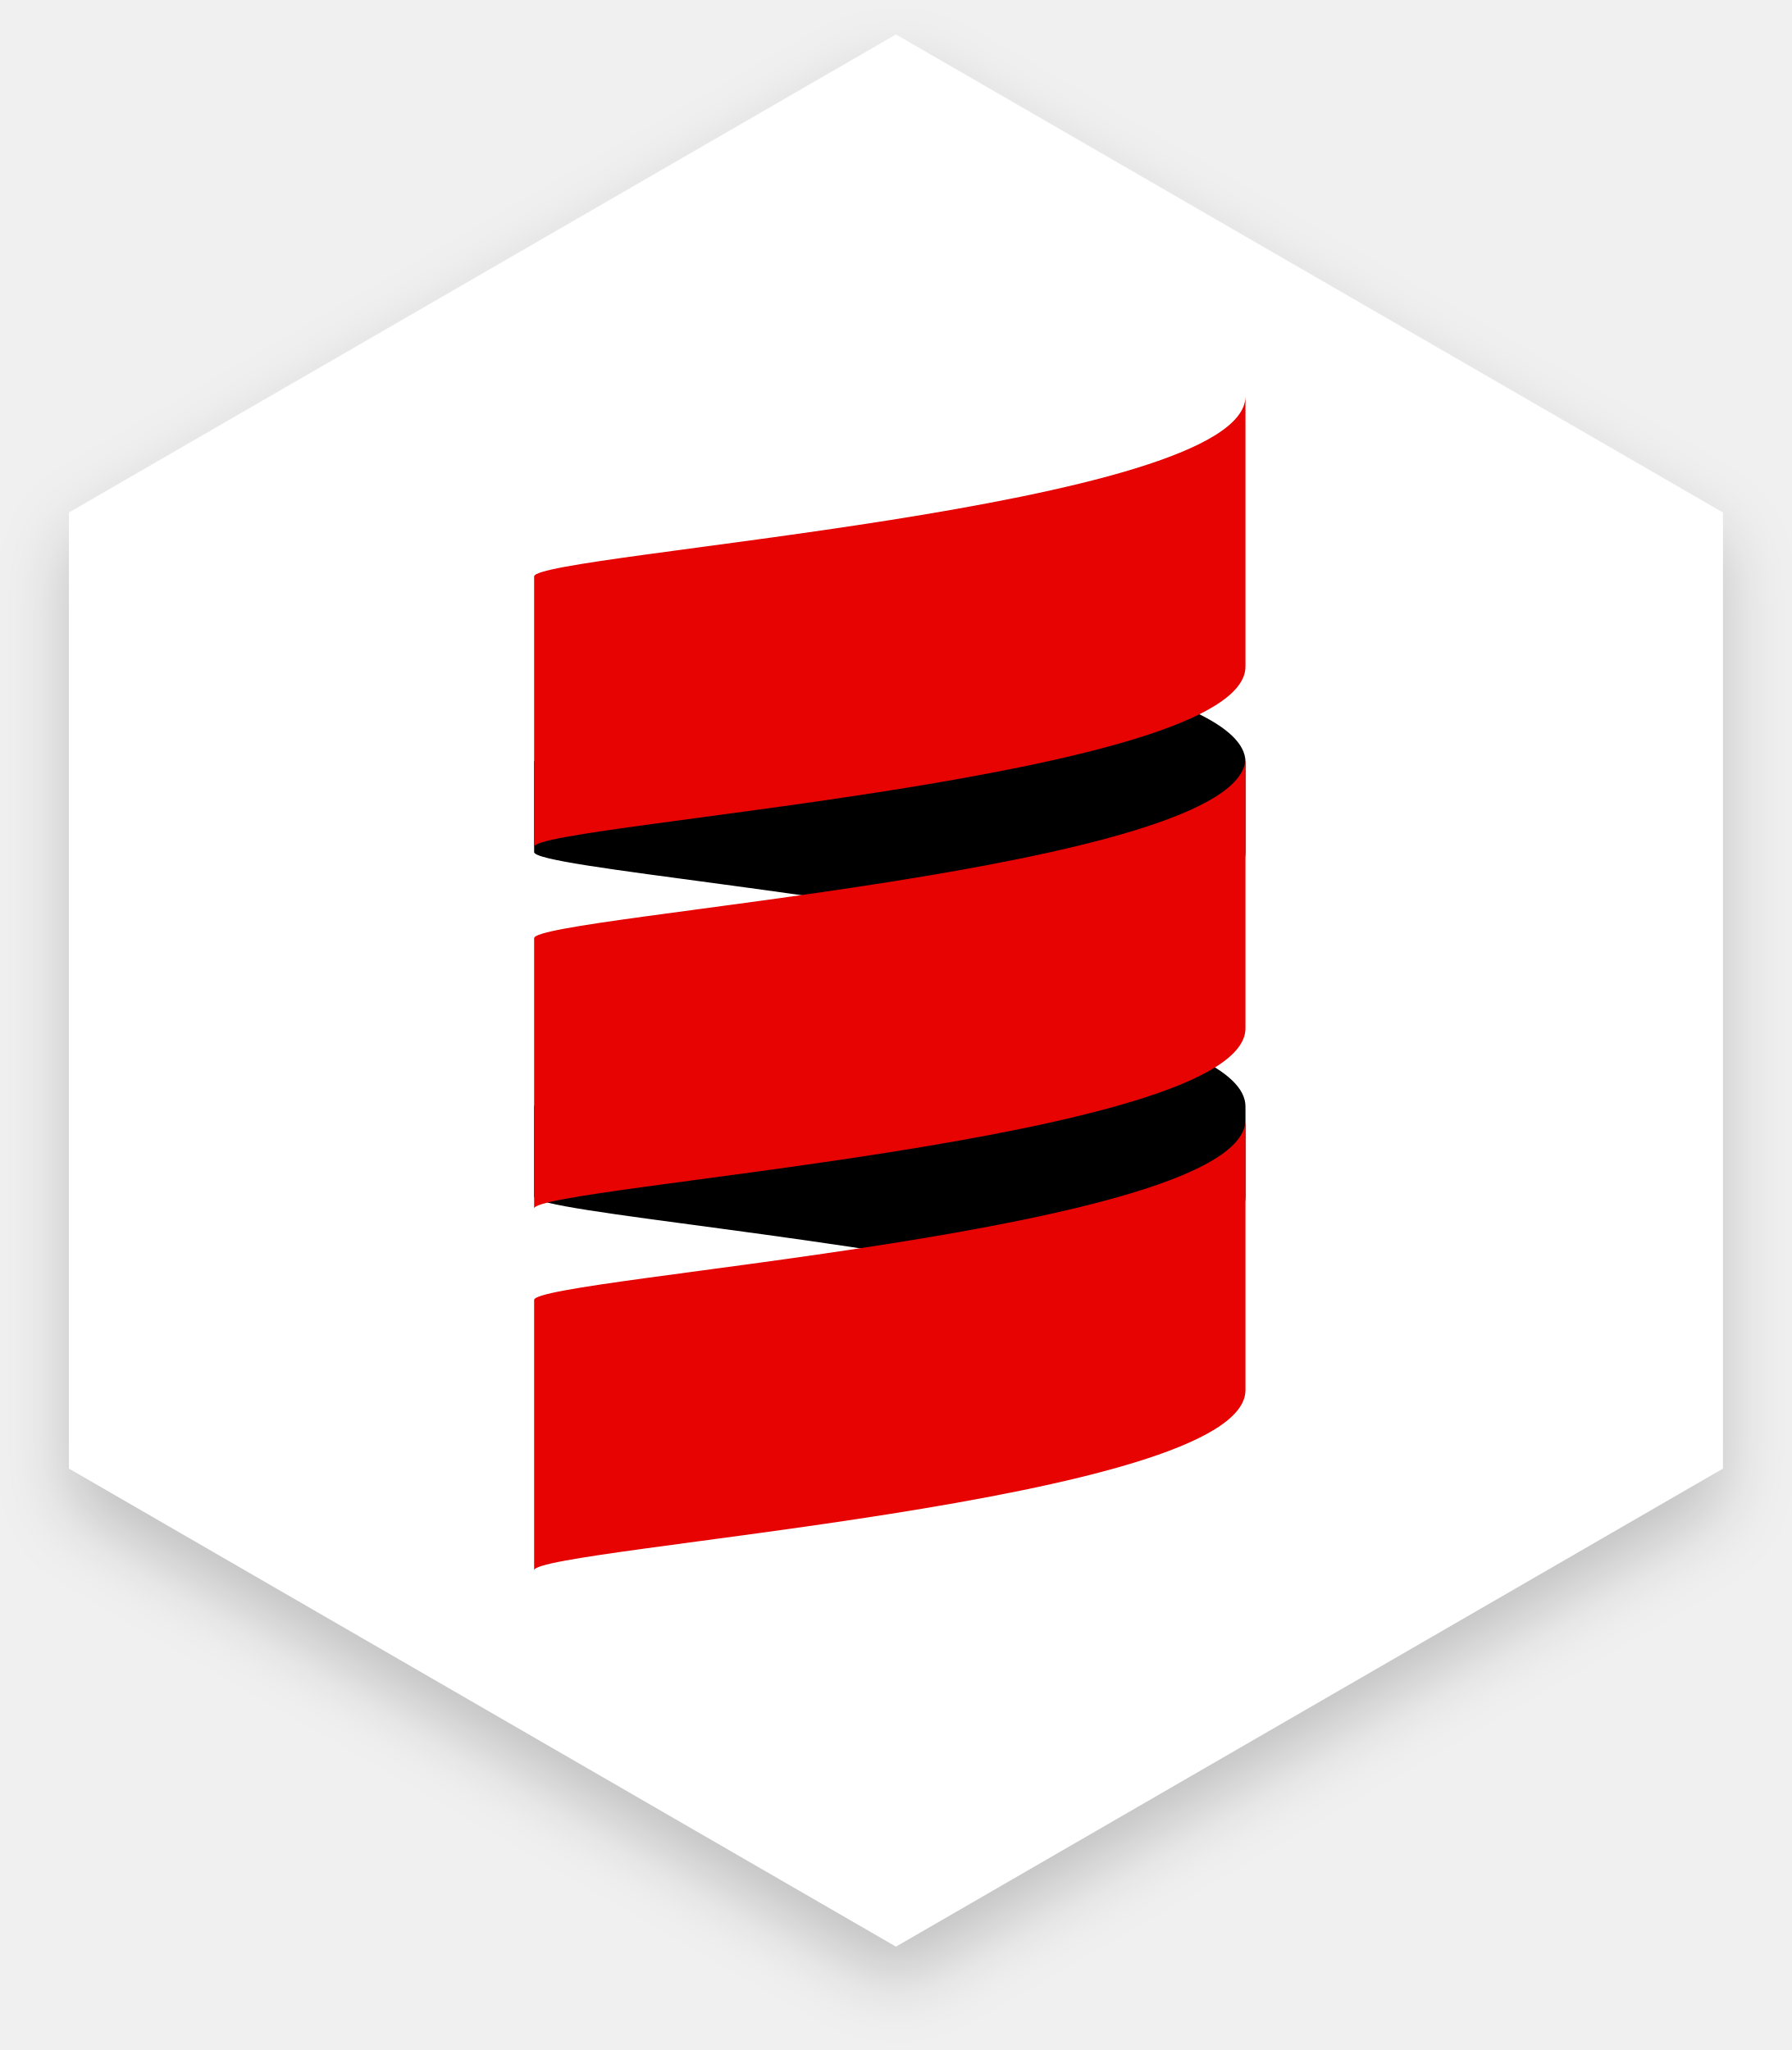
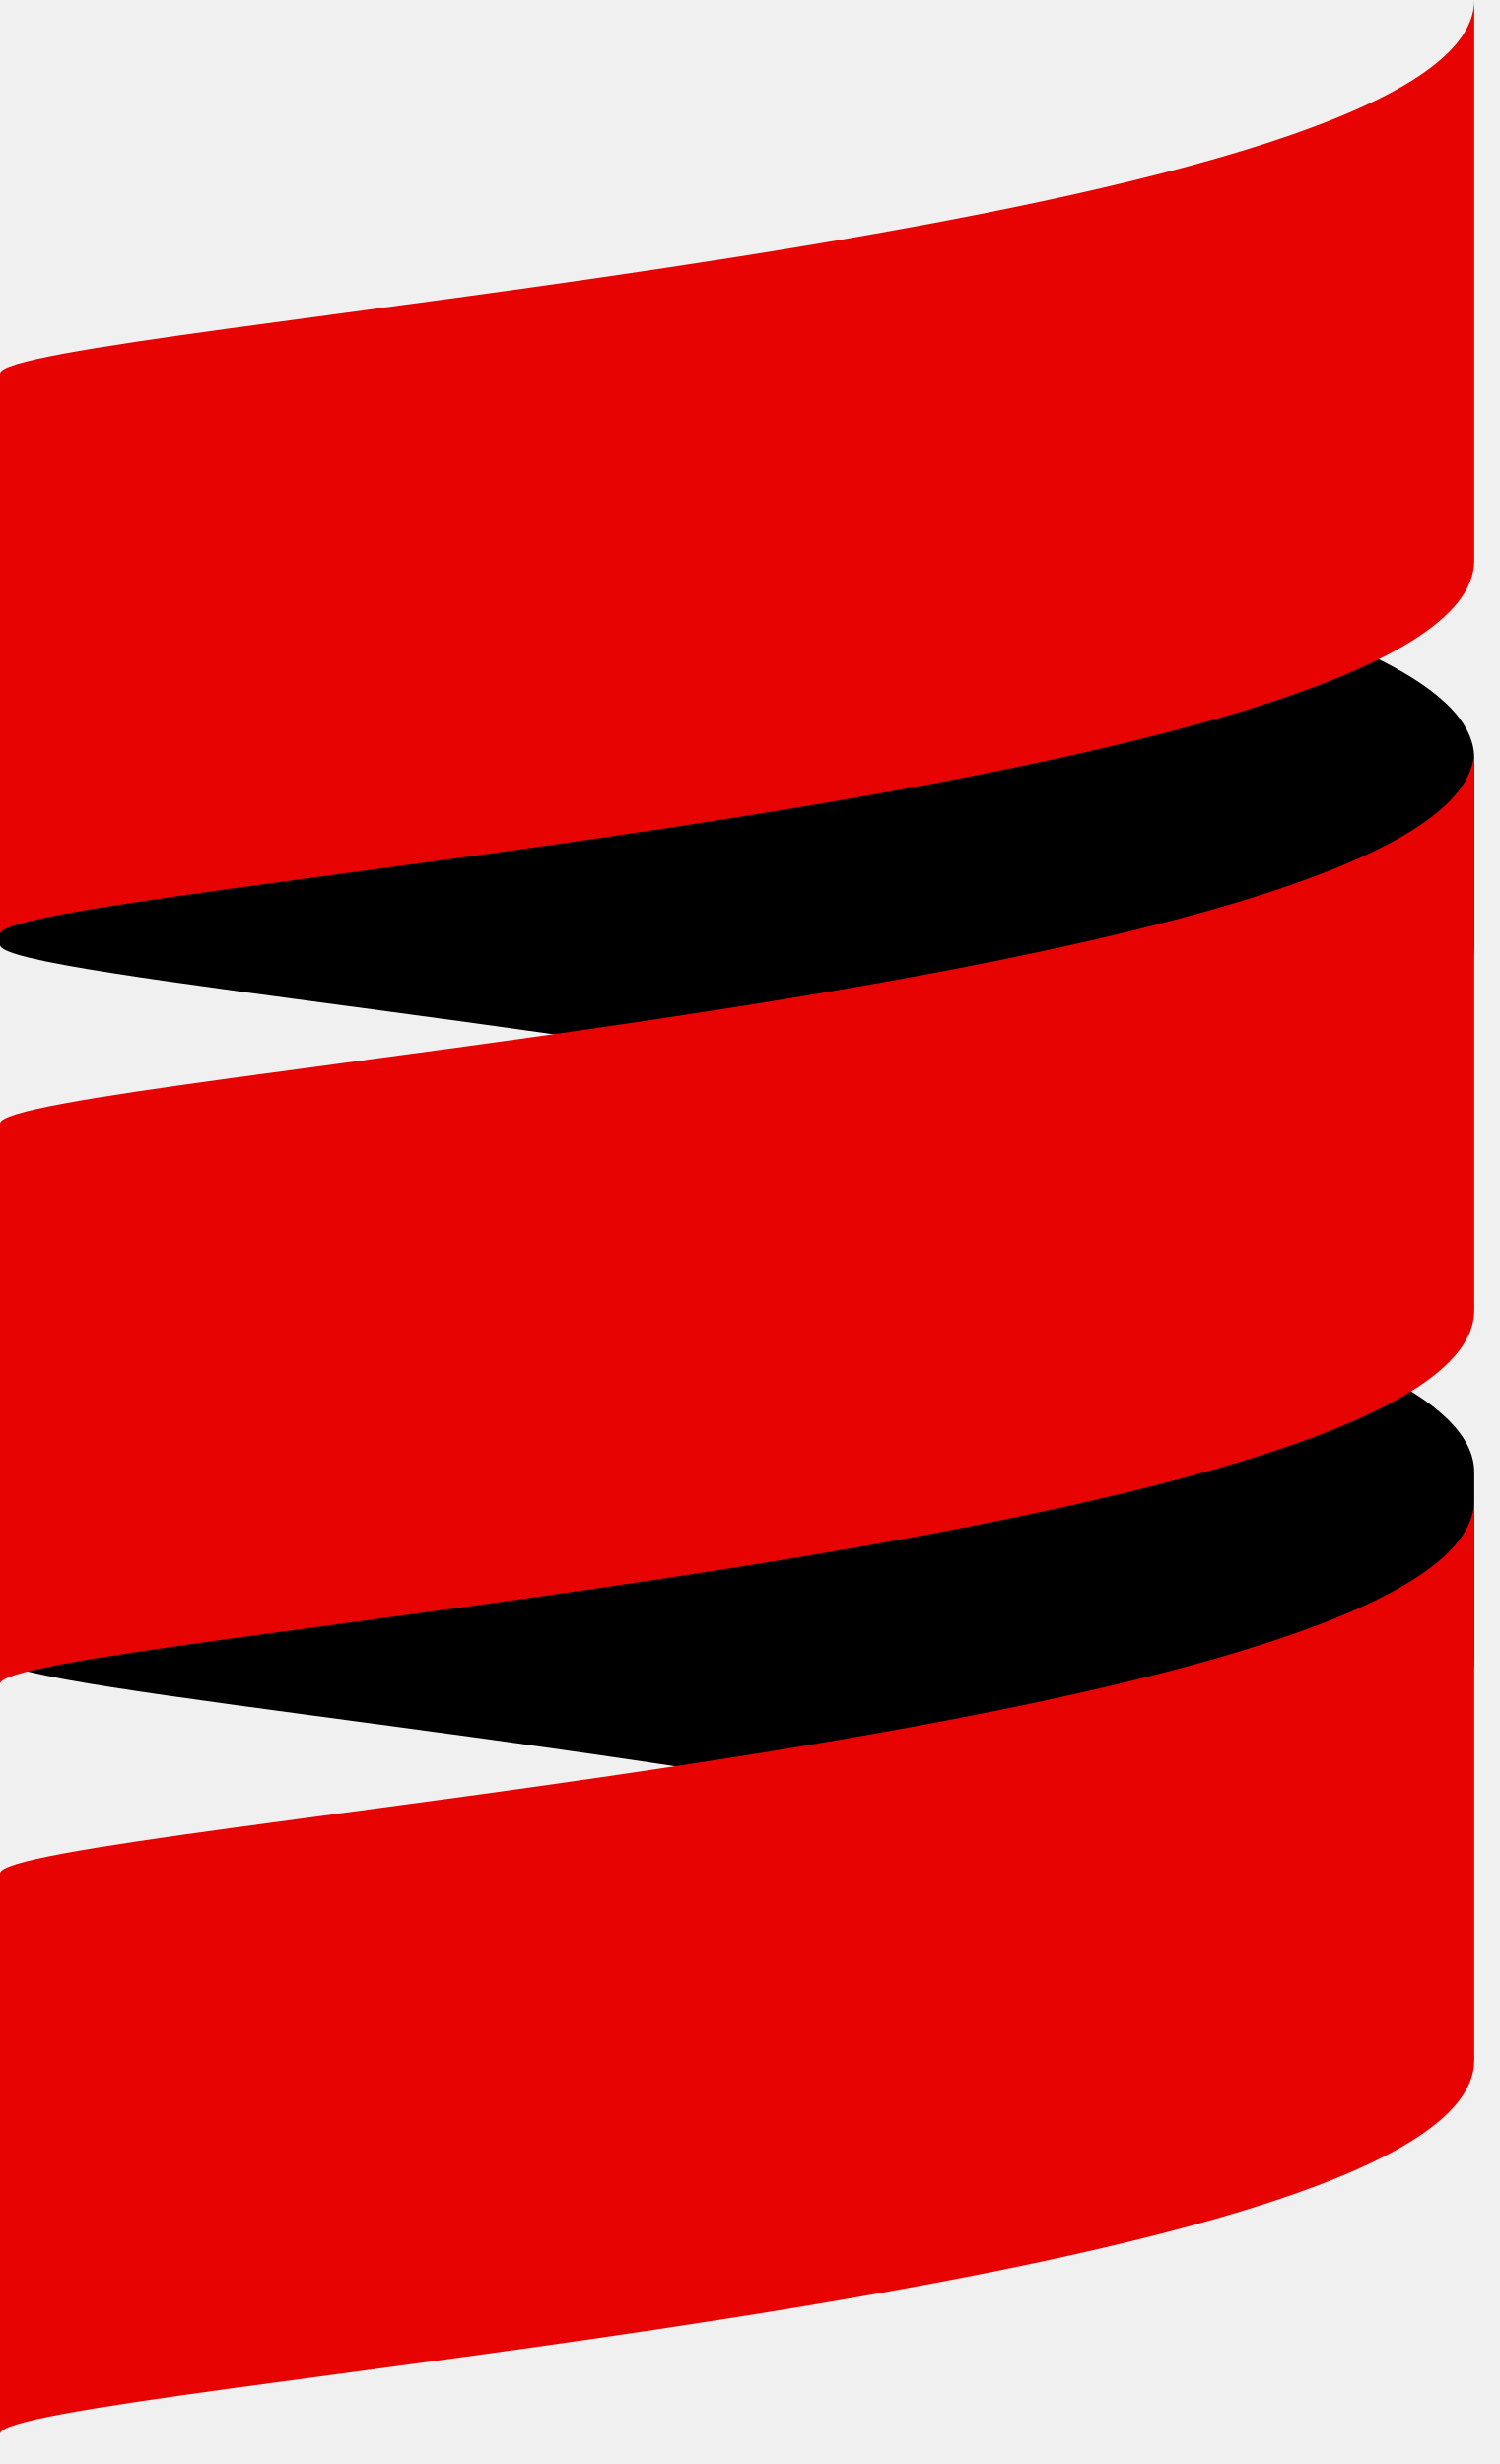
- <svg xmlns="http://www.w3.org/2000/svg" xmlns:xlink="http://www.w3.org/1999/xlink" width="104px" height="119px" viewBox="0 0 104 119" version="1.1">
-   <defs>
-     <polygon id="path-1" points="48 0 96 27.75 96 83.25 48 111 -2.3581137e-12 83.25 -2.38919995e-12 27.75" />
-     <filter x="-50%" y="-50%" width="200%" height="200%" filterUnits="objectBoundingBox" id="filter-2">
-       <feOffset dx="0" dy="2" in="SourceAlpha" result="shadowOffsetOuter1" />
-       <feGaussianBlur stdDeviation="2" in="shadowOffsetOuter1" result="shadowBlurOuter1" />
-       <feColorMatrix values="0 0 0 0 0   0 0 0 0 0   0 0 0 0 0  0 0 0 0.2 0" type="matrix" in="shadowBlurOuter1" />
-     </filter>
-   </defs>
+ <svg xmlns="http://www.w3.org/2000/svg" width="42px" height="69px" viewBox="0 0 42 69" version="1.1">
+   <defs />
  <g id="Page-1" stroke="none" stroke-width="1" fill="none" fill-rule="evenodd">
-     <g id="DesktopHD_Round7_ClientGuides-Copy" transform="translate(-1189, -1264)">
-       <g id="clients-copy" transform="translate(389, 1067)">
-         <g id="row1">
-           <g id="scala" transform="translate(804, 199)">
-             <g id="Polygon">
-               <use fill="black" fill-opacity="1" filter="url(#filter-2)" xlink:href="#path-1" />
-               <use fill="#FFFFFF" fill-rule="evenodd" xlink:href="#path-1" />
-             </g>
-             <g transform="translate(27, 21)" id="Shape">
-               <path d="M0,46.462 L0,41.231 C0,40.349 18.769,38.872 30.997,36 L30.997,36 C36.904,37.388 41.286,39.101 41.286,41.231 L41.286,41.231 L41.286,46.462 C41.286,48.59 36.904,50.304 30.997,51.692 L30.997,51.692 C18.769,48.819 0,47.343 0,46.462" fill="#000000" transform="translate(20.64314, 43.84615) scale(1, -1) translate(-20.64314, -43.84615) " />
-               <path d="M0,26.462 L0,21.231 C0,20.349 18.769,18.872 30.997,16 L30.997,16 C36.904,17.388 41.286,19.101 41.286,21.231 L41.286,21.231 L41.286,26.462 C41.286,28.59 36.904,30.304 30.997,31.692 L30.997,31.692 C18.769,28.819 0,27.343 0,26.462" fill="#000000" transform="translate(20.64314, 23.84615) scale(1, -1) translate(-20.64314, -23.84615) " />
-               <path d="M0,36.692 L0,21 C0,22.308 41.286,24.923 41.286,31.462 L41.286,31.462 L41.286,47.154 C41.286,40.615 0,38 0,36.692" fill="#E60301" transform="translate(20.64314, 34.07692) scale(1, -1) translate(-20.64314, -34.07692) " />
-               <path d="M0,15.692 L0,-2.13162821e-14 C0,1.308 41.286,3.923 41.286,10.462 L41.286,10.462 L41.286,26.154 C41.286,19.615 0,17 0,15.692" fill="#E60301" transform="translate(20.64314, 13.07692) scale(1, -1) translate(-20.64314, -13.07692) " />
-               <path d="M0,57.692 L0,42 C0,43.308 41.286,45.923 41.286,52.462 L41.286,52.462 L41.286,68.154 C41.286,61.615 0,59 0,57.692" fill="#E60301" transform="translate(20.64314, 55.07692) scale(1, -1) translate(-20.64314, -55.07692) " />
-             </g>
-           </g>
-         </g>
+     <g id="scala" fill-rule="nonzero">
+       <g id="Shape">
+         <path d="M0,46.462 L0,41.231 C0,40.349 18.769,38.872 30.997,36 C36.904,37.388 41.286,39.101 41.286,41.231 L41.286,46.462 C41.286,48.59 36.904,50.304 30.997,51.692 C18.769,48.819 0,47.343 0,46.462" fill="#000000" transform="translate(20.64314, 43.84615) scale(-1, 1) rotate(-180) translate(-20.64314, -43.84615) " />
+         <path d="M0,26.462 L0,21.231 C0,20.349 18.769,18.872 30.997,16 C36.904,17.388 41.286,19.101 41.286,21.231 L41.286,26.462 C41.286,28.59 36.904,30.304 30.997,31.692 C18.769,28.819 0,27.343 0,26.462" fill="#000000" transform="translate(20.64314, 23.84615) scale(-1, 1) rotate(-180) translate(-20.64314, -23.84615) " />
+         <path d="M0,36.692 L0,21 C0,22.308 41.286,24.923 41.286,31.462 L41.286,47.154 C41.286,40.615 0,38 0,36.692" fill="#E60301" transform="translate(20.64314, 34.07692) scale(-1, 1) rotate(-180) translate(-20.64314, -34.07692) " />
+         <path d="M0,15.692 L0,-1.99999999e-07 C0,1.308 41.286,3.923 41.286,10.462 L41.286,26.154 C41.286,19.615 0,17 0,15.692" fill="#E60301" transform="translate(20.64314, 13.07692) scale(-1, 1) rotate(-180) translate(-20.64314, -13.07692) " />
+         <path d="M0,57.692 L0,42 C0,43.308 41.286,45.923 41.286,52.462 L41.286,68.154 C41.286,61.615 0,59 0,57.692" fill="#E60301" transform="translate(20.64314, 55.07692) scale(-1, 1) rotate(-180) translate(-20.64314, -55.07692) " />
      </g>
    </g>
  </g>
</svg>
